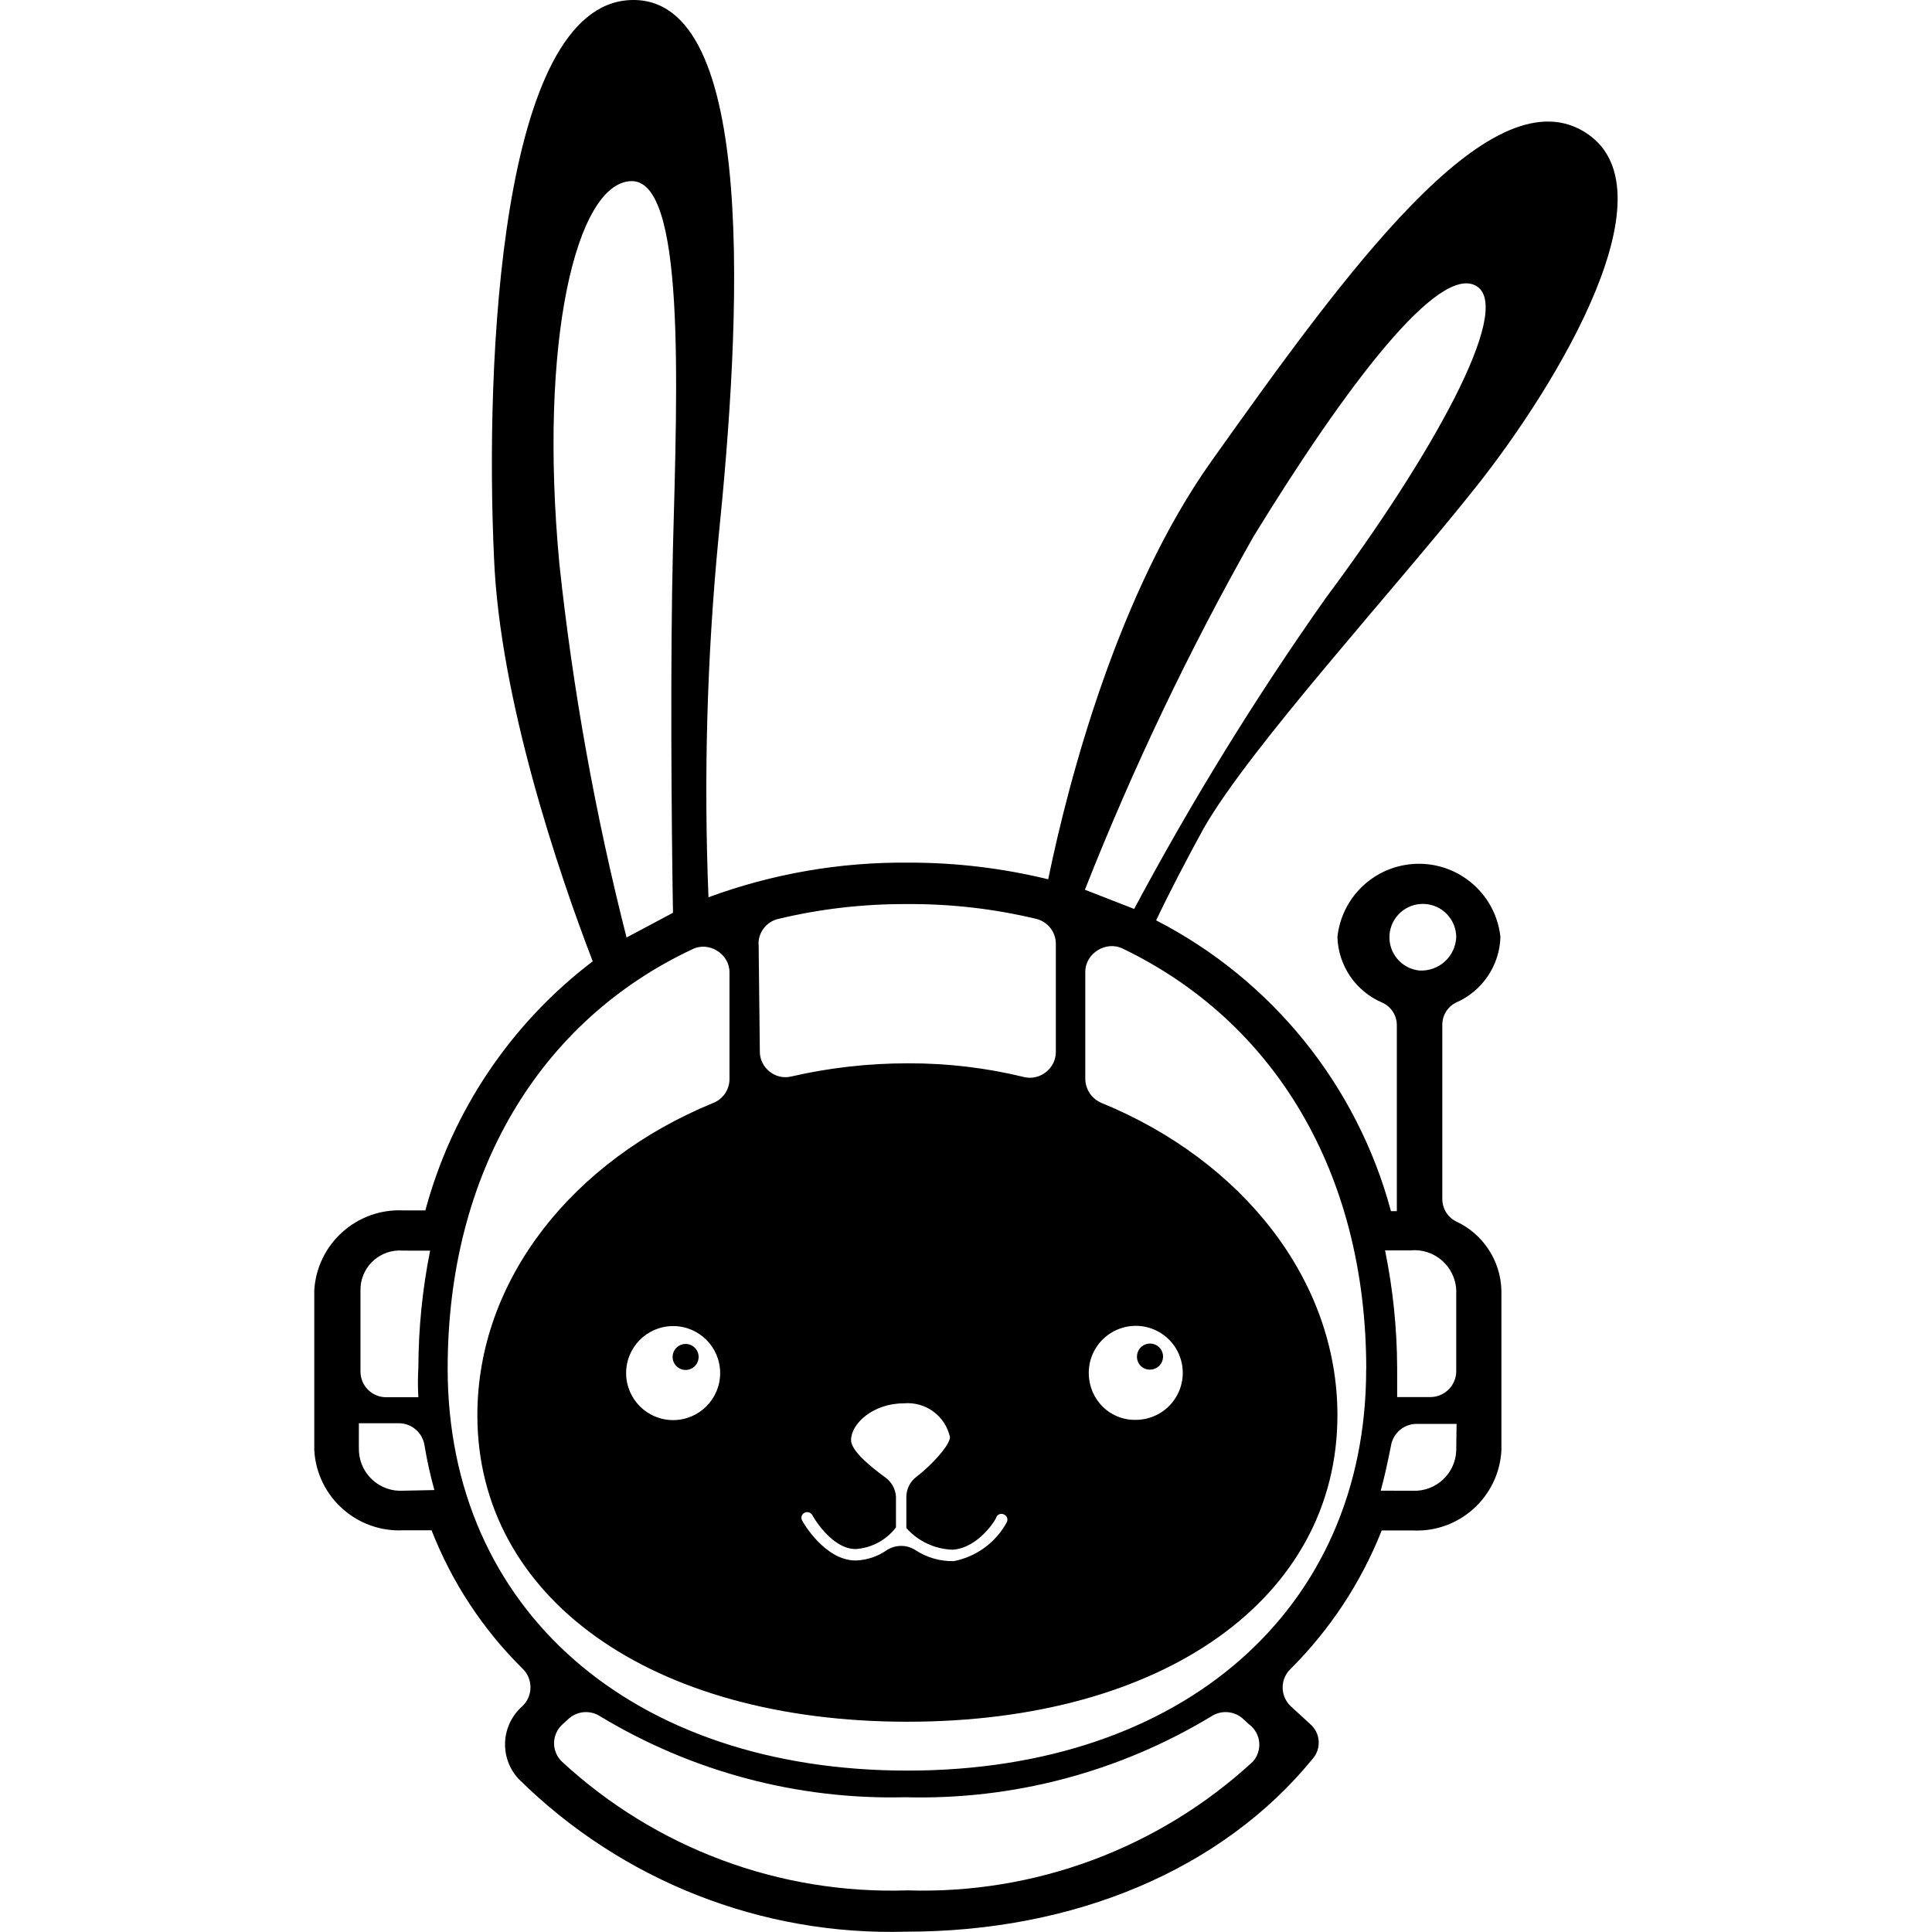
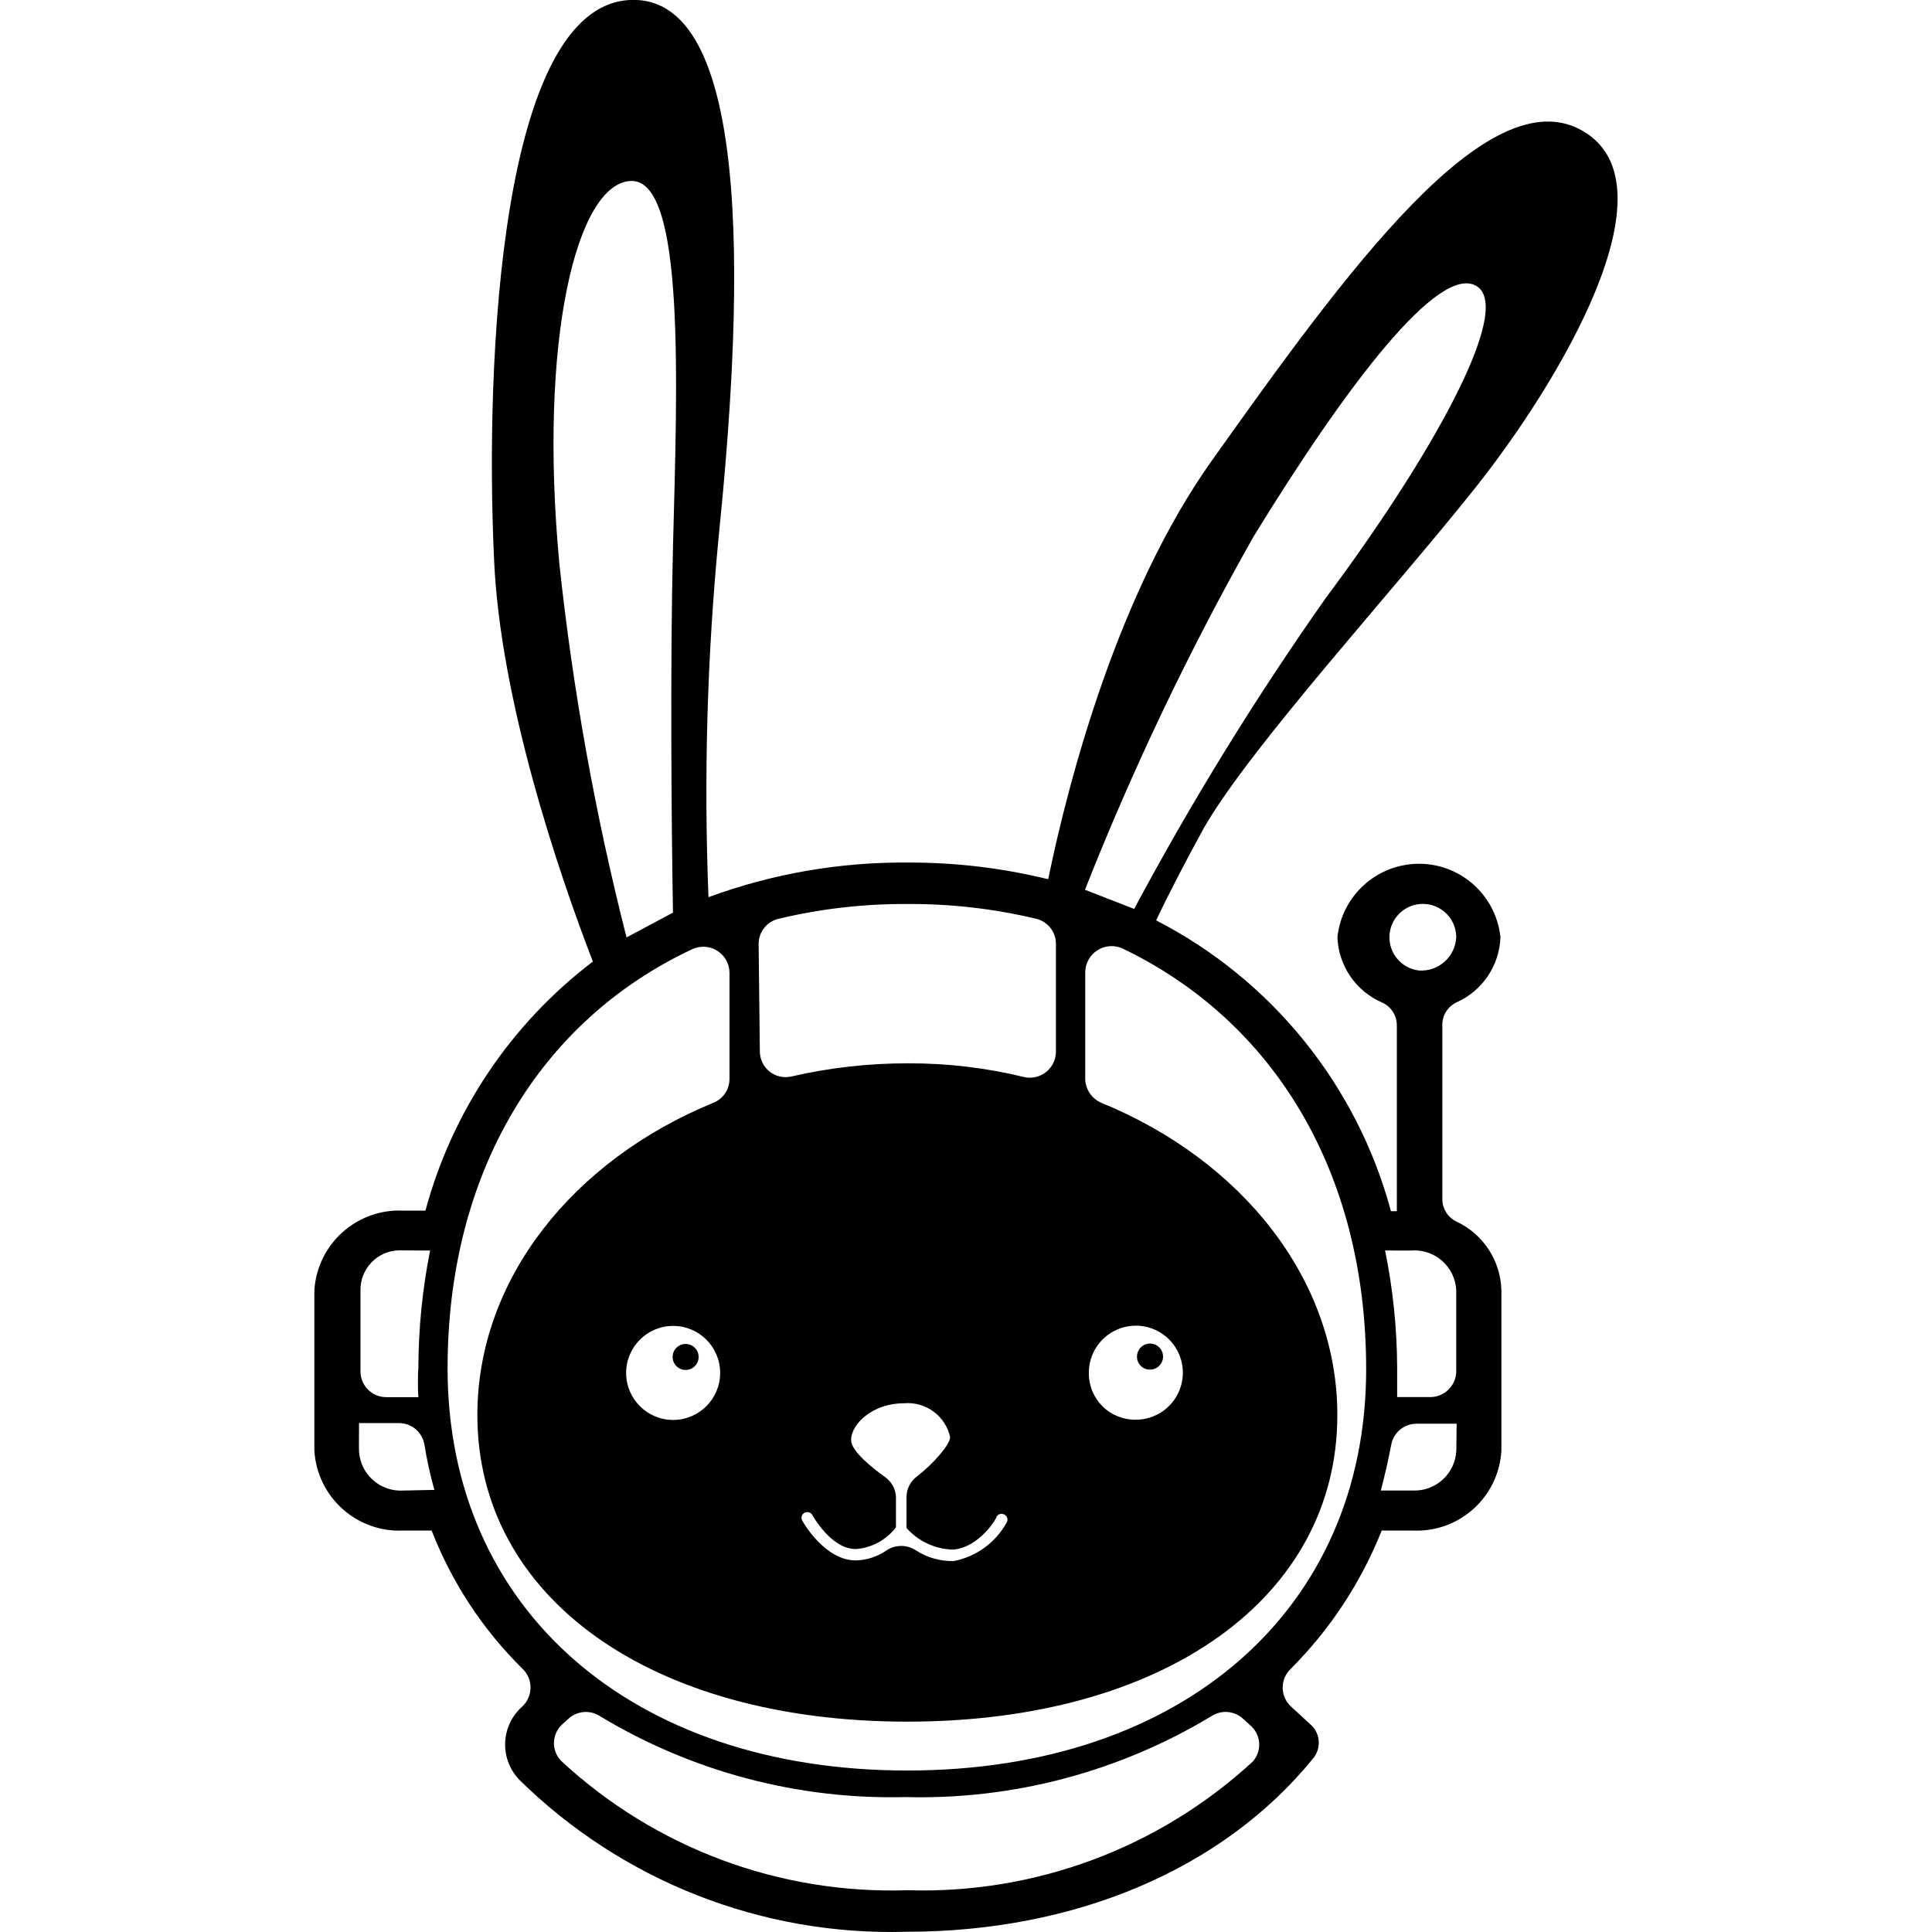
- <svg xmlns="http://www.w3.org/2000/svg" role="img" viewBox="0 0 24 24">
-   <path d="M14.124 16.853a.162.162 0 1 1 .158.161.158.158 0 0 1-.158-.161zm-5.607-.158a.161.161 0 1 0 0 .323.161.161 0 0 0 0-.323zm10.134-.665v1.987c-.031.579-.524 1.024-1.103.995h-.384a5.06 5.06 0 0 1-1.13 1.718.319.319 0 0 0 0 .465l.238.219a.304.304 0 0 1 .038.43c-1.126 1.383-2.967 2.152-5.05 2.152a6.575 6.575 0 0 1-4.819-1.899c-.003-.003-.006-.006-.009-.01a.63.63 0 0 1 .055-.89c.137-.127.137-.346 0-.473a4.944 4.944 0 0 1-1.126-1.714h-.35c-.58.028-1.074-.416-1.107-.995v-1.987c.035-.578.529-1.02 1.107-.992h.273a5.765 5.765 0 0 1 2.079-3.094c-.423-1.099-1.153-3.255-1.226-5.008C6.023 4.471 6.219.078 7.825.001c1.606-.077 1.372 4.027 1.099 6.695a32.732 32.732 0 0 0-.123 4.45 6.994 6.994 0 0 1 2.483-.43 7.241 7.241 0 0 1 1.737.207c.261-1.268.876-3.574 2.029-5.196 1.672-2.352 3.436-4.781 4.612-4.101 1.176.68-.307 3.14-1.33 4.427-1.022 1.287-2.786 3.209-3.374 4.227-.211.384-.43.803-.596 1.153a5.737 5.737 0 0 1 2.917 3.612h.073v-2.306a.307.307 0 0 0-.181-.284.915.915 0 0 1-.557-.815 1.018 1.018 0 0 1 .904-.904c.559-.06 1.061.345 1.121.904a.919.919 0 0 1-.553.815.307.307 0 0 0-.169.284v2.152a.311.311 0 0 0 .169.281.972.972 0 0 1 .565.857zm-1.022-3.974a.434.434 0 0 0 .461-.415.415.415 0 1 0-.461.415zm-.423 3.478c.098.479.148.967.15 1.456v.365h.411a.323.323 0 0 0 .323-.319v-1.007c-.011-.297-.273-.526-.569-.496h-.315zm-3.728-4.481.611.238a36.605 36.605 0 0 1 2.383-3.866c1.287-1.726 2.337-3.582 1.871-3.87-.465-.288-1.618 1.23-2.771 3.109a34.898 34.898 0 0 0-2.095 4.389zm-4.054.673.015 1.333c-.004.201.188.359.384.315a6.432 6.432 0 0 1 1.456-.165 5.995 5.995 0 0 1 1.453.173c.196.04.385-.115.384-.315v-1.341a.319.319 0 0 0-.242-.311 6.664 6.664 0 0 0-1.603-.184 6.709 6.709 0 0 0-1.603.184.319.319 0 0 0-.246.311zm1.706 6.864v.384a.688.688 0 0 1-.5.269c-.307 0-.538-.419-.538-.419a.073.073 0 0 0-.1-.031l-.002.001a.069.069 0 0 0-.025.095c.011.023.281.496.665.496a.714.714 0 0 0 .384-.127.327.327 0 0 1 .361 0 .833.833 0 0 0 .473.135.957.957 0 0 0 .657-.48.069.069 0 0 0-.027-.096.069.069 0 0 0-.1.027c0 .023-.219.384-.542.407a.804.804 0 0 1-.577-.269v-.384a.315.315 0 0 1 .127-.254c.196-.15.415-.396.415-.492a.538.538 0 0 0-.576-.419c-.377 0-.653.25-.653.457 0 .135.254.338.423.461a.323.323 0 0 1 .135.238zM7.783 11.646l.577-.307c-.019-1.126-.035-3.144 0-4.543.054-2.037.154-4.573-.523-4.546S6.688 4.229 6.949 7.007a33.056 33.056 0 0 0 .834 4.638zm-3.305 5.392a.319.319 0 0 0 .319.319h.4a3.046 3.046 0 0 1 0-.365 7.546 7.546 0 0 1 .146-1.456c-.049 0-.34.001-.387-.002a.488.488 0 0 0-.478.498v1.007zm.918 1.472a5.325 5.325 0 0 1-.123-.557.323.323 0 0 0-.319-.273h-.496c.001.016-.002.34.001.355a.519.519 0 0 0 .553.483l.384-.008zm10.127 2.917-.088-.081a.323.323 0 0 0-.384-.027 6.982 6.982 0 0 1-3.805 1.007 6.995 6.995 0 0 1-3.793-1.007.323.323 0 0 0-.384.027l-.088.081a.315.315 0 0 0 0 .457 6.03 6.03 0 0 0 4.293 1.599 6.045 6.045 0 0 0 4.289-1.599.315.315 0 0 0-.038-.457zm1.449-4.416c0-2.456-1.153-4.327-3.025-5.227-.208-.102-.467.059-.465.292v1.33a.327.327 0 0 0 .204.296c1.733.711 2.928 2.187 2.928 3.878 0 2.271-2.156 3.808-5.342 3.808-3.186 0-5.342-1.541-5.342-3.808 0-1.691 1.195-3.167 2.928-3.878a.319.319 0 0 0 .204-.296v-1.322c.005-.232-.254-.396-.461-.292-1.887.884-3.04 2.767-3.04 5.207 0 2.99 2.287 4.996 5.711 4.996 3.428 0 5.699-2.01 5.699-4.984zm-8.608-.538h-.004a.584.584 0 1 0 .004 0zm5.161.592c.006.323.262.579.584.573a.584.584 0 1 0-.584-.573zm4.569.623h-.5a.323.323 0 0 0-.315.273c-.035.173-.077.377-.127.557.016.001.386-.001.401.001a.519.519 0 0 0 .537-.5l.004-.331z" />
+ <svg xmlns="http://www.w3.org/2000/svg" viewBox="0 0 24 24">
+   <path d="M14.124 16.853a.162.162 0 1 1 .158.161.16.16 0 0 1-.158-.161m-5.607-.158a.161.161 0 1 0 0 .323.161.161 0 0 0 0-.323m10.134-.664v1.986a1.053 1.053 0 0 1-1.103.996h-.384a5.1 5.1 0 0 1-1.13 1.718.32.32 0 0 0 0 .465l.238.219a.304.304 0 0 1 .039.43c-1.126 1.384-2.967 2.152-5.05 2.152a6.58 6.58 0 0 1-4.82-1.898l-.008-.01a.63.63 0 0 1 .055-.89.323.323 0 0 0 0-.472 4.9 4.9 0 0 1-1.126-1.714h-.35a1.057 1.057 0 0 1-1.107-.996v-1.986a1.057 1.057 0 0 1 1.107-.992h.273a5.77 5.77 0 0 1 2.08-3.094C6.94 10.846 6.21 8.69 6.137 6.938 6.023 4.47 6.218.078 7.825 0s1.372 4.028 1.1 6.695a33 33 0 0 0-.124 4.45 7 7 0 0 1 2.483-.43 7.2 7.2 0 0 1 1.737.207c.261-1.268.876-3.574 2.03-5.196 1.671-2.352 3.435-4.78 4.61-4.1 1.177.68-.307 3.14-1.329 4.427s-2.786 3.209-3.374 4.227c-.211.384-.43.803-.596 1.153a5.74 5.74 0 0 1 2.917 3.613h.073V12.74a.31.31 0 0 0-.18-.285.92.92 0 0 1-.558-.814 1.02 1.02 0 0 1 .905-.905c.56-.06 1.06.345 1.12.905a.92.92 0 0 1-.553.814.31.31 0 0 0-.169.285v2.152a.31.31 0 0 0 .17.28.97.97 0 0 1 .564.858m-1.022-3.974a.435.435 0 0 0 .461-.415.415.415 0 1 0-.461.415m-.423 3.478q.147.721.15 1.456v.365h.411a.323.323 0 0 0 .323-.319V16.03a.52.52 0 0 0-.569-.495zm-3.728-4.481.611.238a37 37 0 0 1 2.383-3.866c1.288-1.726 2.337-3.582 1.872-3.87s-1.618 1.23-2.771 3.109a35 35 0 0 0-2.095 4.389m-4.054.672.015 1.334a.32.32 0 0 0 .385.315 6.4 6.4 0 0 1 1.456-.165 6 6 0 0 1 1.453.173.324.324 0 0 0 .384-.315v-1.342a.32.32 0 0 0-.242-.311 6.7 6.7 0 0 0-1.603-.184 6.7 6.7 0 0 0-1.602.184.32.32 0 0 0-.246.311m1.706 6.864v.384a.69.69 0 0 1-.5.27c-.307 0-.537-.42-.537-.42a.073.073 0 0 0-.1-.03l-.003.001a.07.07 0 0 0-.024.095c.011.023.28.495.665.495a.7.7 0 0 0 .384-.126.33.33 0 0 1 .361 0 .83.83 0 0 0 .473.134.96.96 0 0 0 .657-.48.07.07 0 0 0-.027-.096.07.07 0 0 0-.1.027c0 .023-.219.384-.542.407a.8.8 0 0 1-.576-.269v-.384a.32.32 0 0 1 .127-.254c.196-.15.415-.396.415-.492a.54.54 0 0 0-.577-.419c-.376 0-.653.25-.653.458 0 .134.254.338.423.46a.32.32 0 0 1 .134.239m-3.347-6.944.577-.308c-.02-1.126-.035-3.143 0-4.542.053-2.037.153-4.574-.523-4.547s-1.15 1.98-.888 4.758a33 33 0 0 0 .834 4.639m-3.305 5.391a.32.32 0 0 0 .319.32h.4a3 3 0 0 1 0-.366 7.6 7.6 0 0 1 .146-1.456c-.05 0-.34 0-.387-.002a.49.49 0 0 0-.478.498zm.918 1.472a5 5 0 0 1-.123-.557.32.32 0 0 0-.319-.273H4.46c0 .016-.002.34 0 .355a.52.52 0 0 0 .553.483zm10.127 2.917-.088-.08a.32.32 0 0 0-.385-.027 7 7 0 0 1-3.804 1.006 7 7 0 0 1-3.794-1.006.32.32 0 0 0-.384.027l-.088.08a.315.315 0 0 0 0 .458 6.03 6.03 0 0 0 4.292 1.598 6.05 6.05 0 0 0 4.29-1.598.315.315 0 0 0-.04-.458m1.449-4.416c0-2.455-1.153-4.327-3.025-5.226a.328.328 0 0 0-.465.292v1.33a.33.33 0 0 0 .204.296c1.733.71 2.928 2.186 2.928 3.877 0 2.271-2.156 3.809-5.342 3.809s-5.341-1.541-5.341-3.809c0-1.69 1.195-3.167 2.928-3.877a.32.32 0 0 0 .204-.296v-1.322a.325.325 0 0 0-.462-.292c-1.887.883-3.04 2.767-3.04 5.207 0 2.99 2.287 4.996 5.711 4.996 3.429 0 5.7-2.01 5.7-4.985m-8.609-.538H8.36a.584.584 0 1 0 .004 0m5.162.592a.574.574 0 0 0 .584.573.584.584 0 1 0-.584-.573m4.569.623h-.5a.32.32 0 0 0-.315.273 8 8 0 0 1-.127.557h.402a.52.52 0 0 0 .536-.5z" />
</svg>
